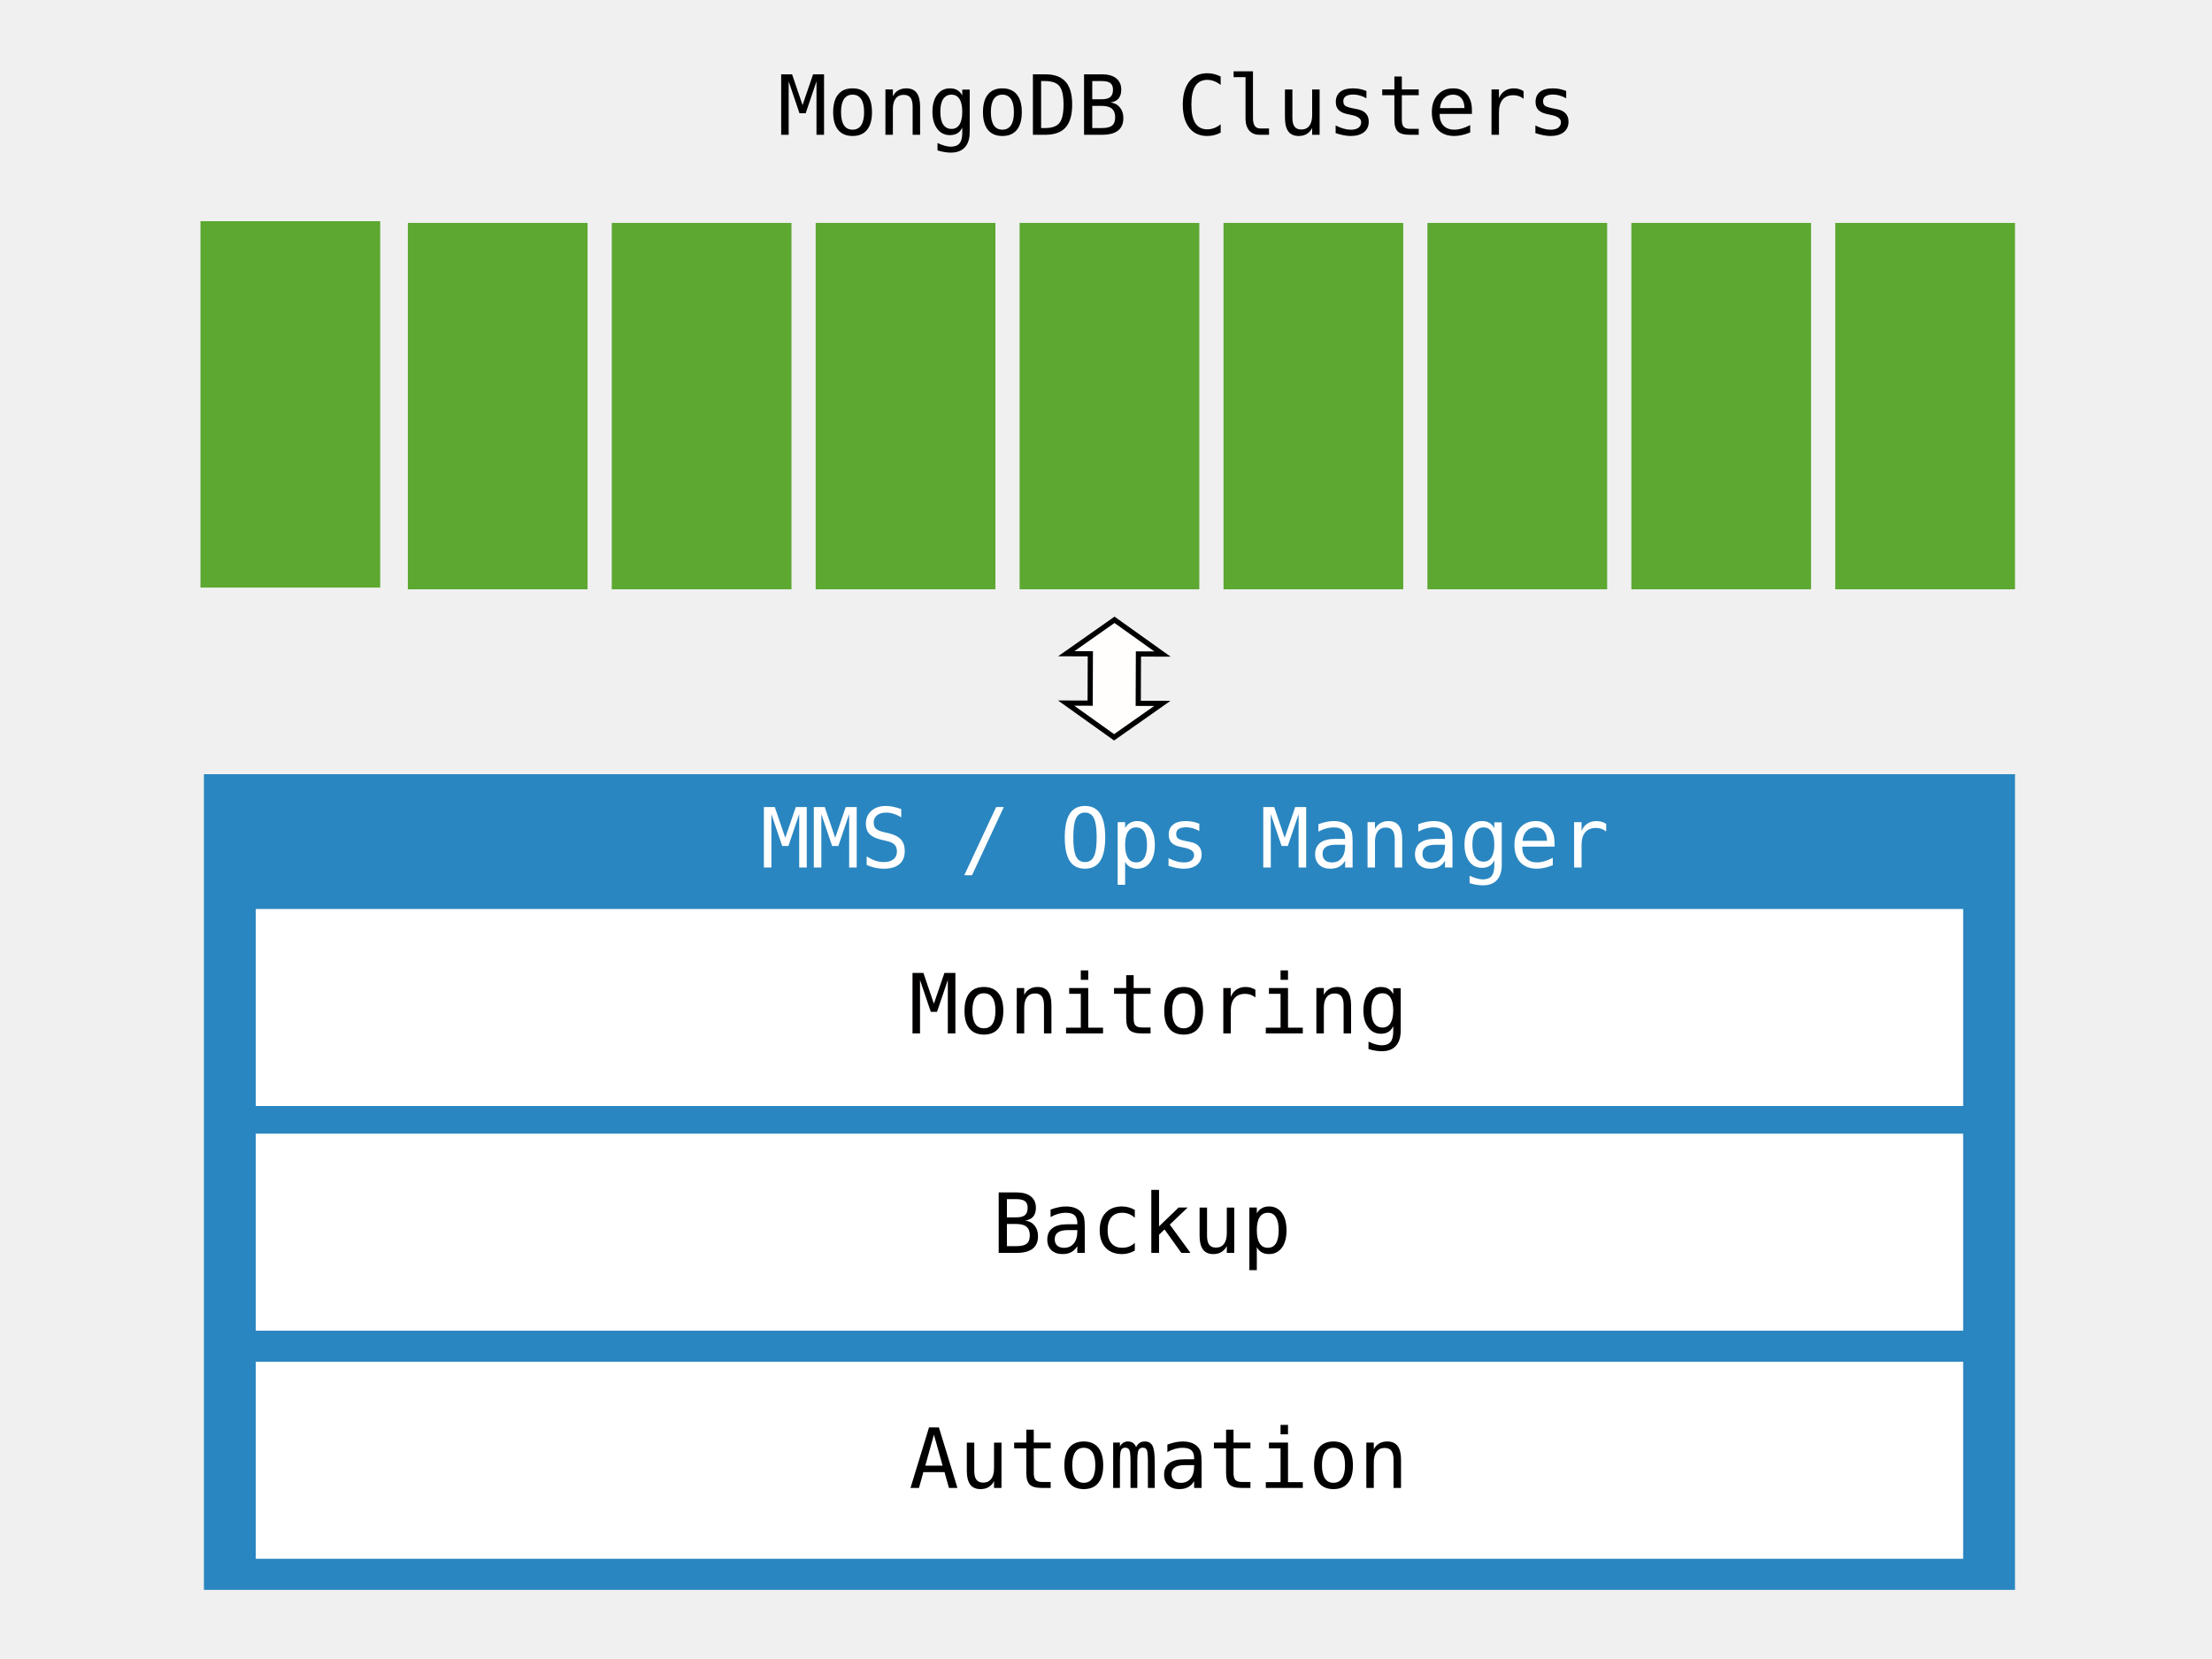
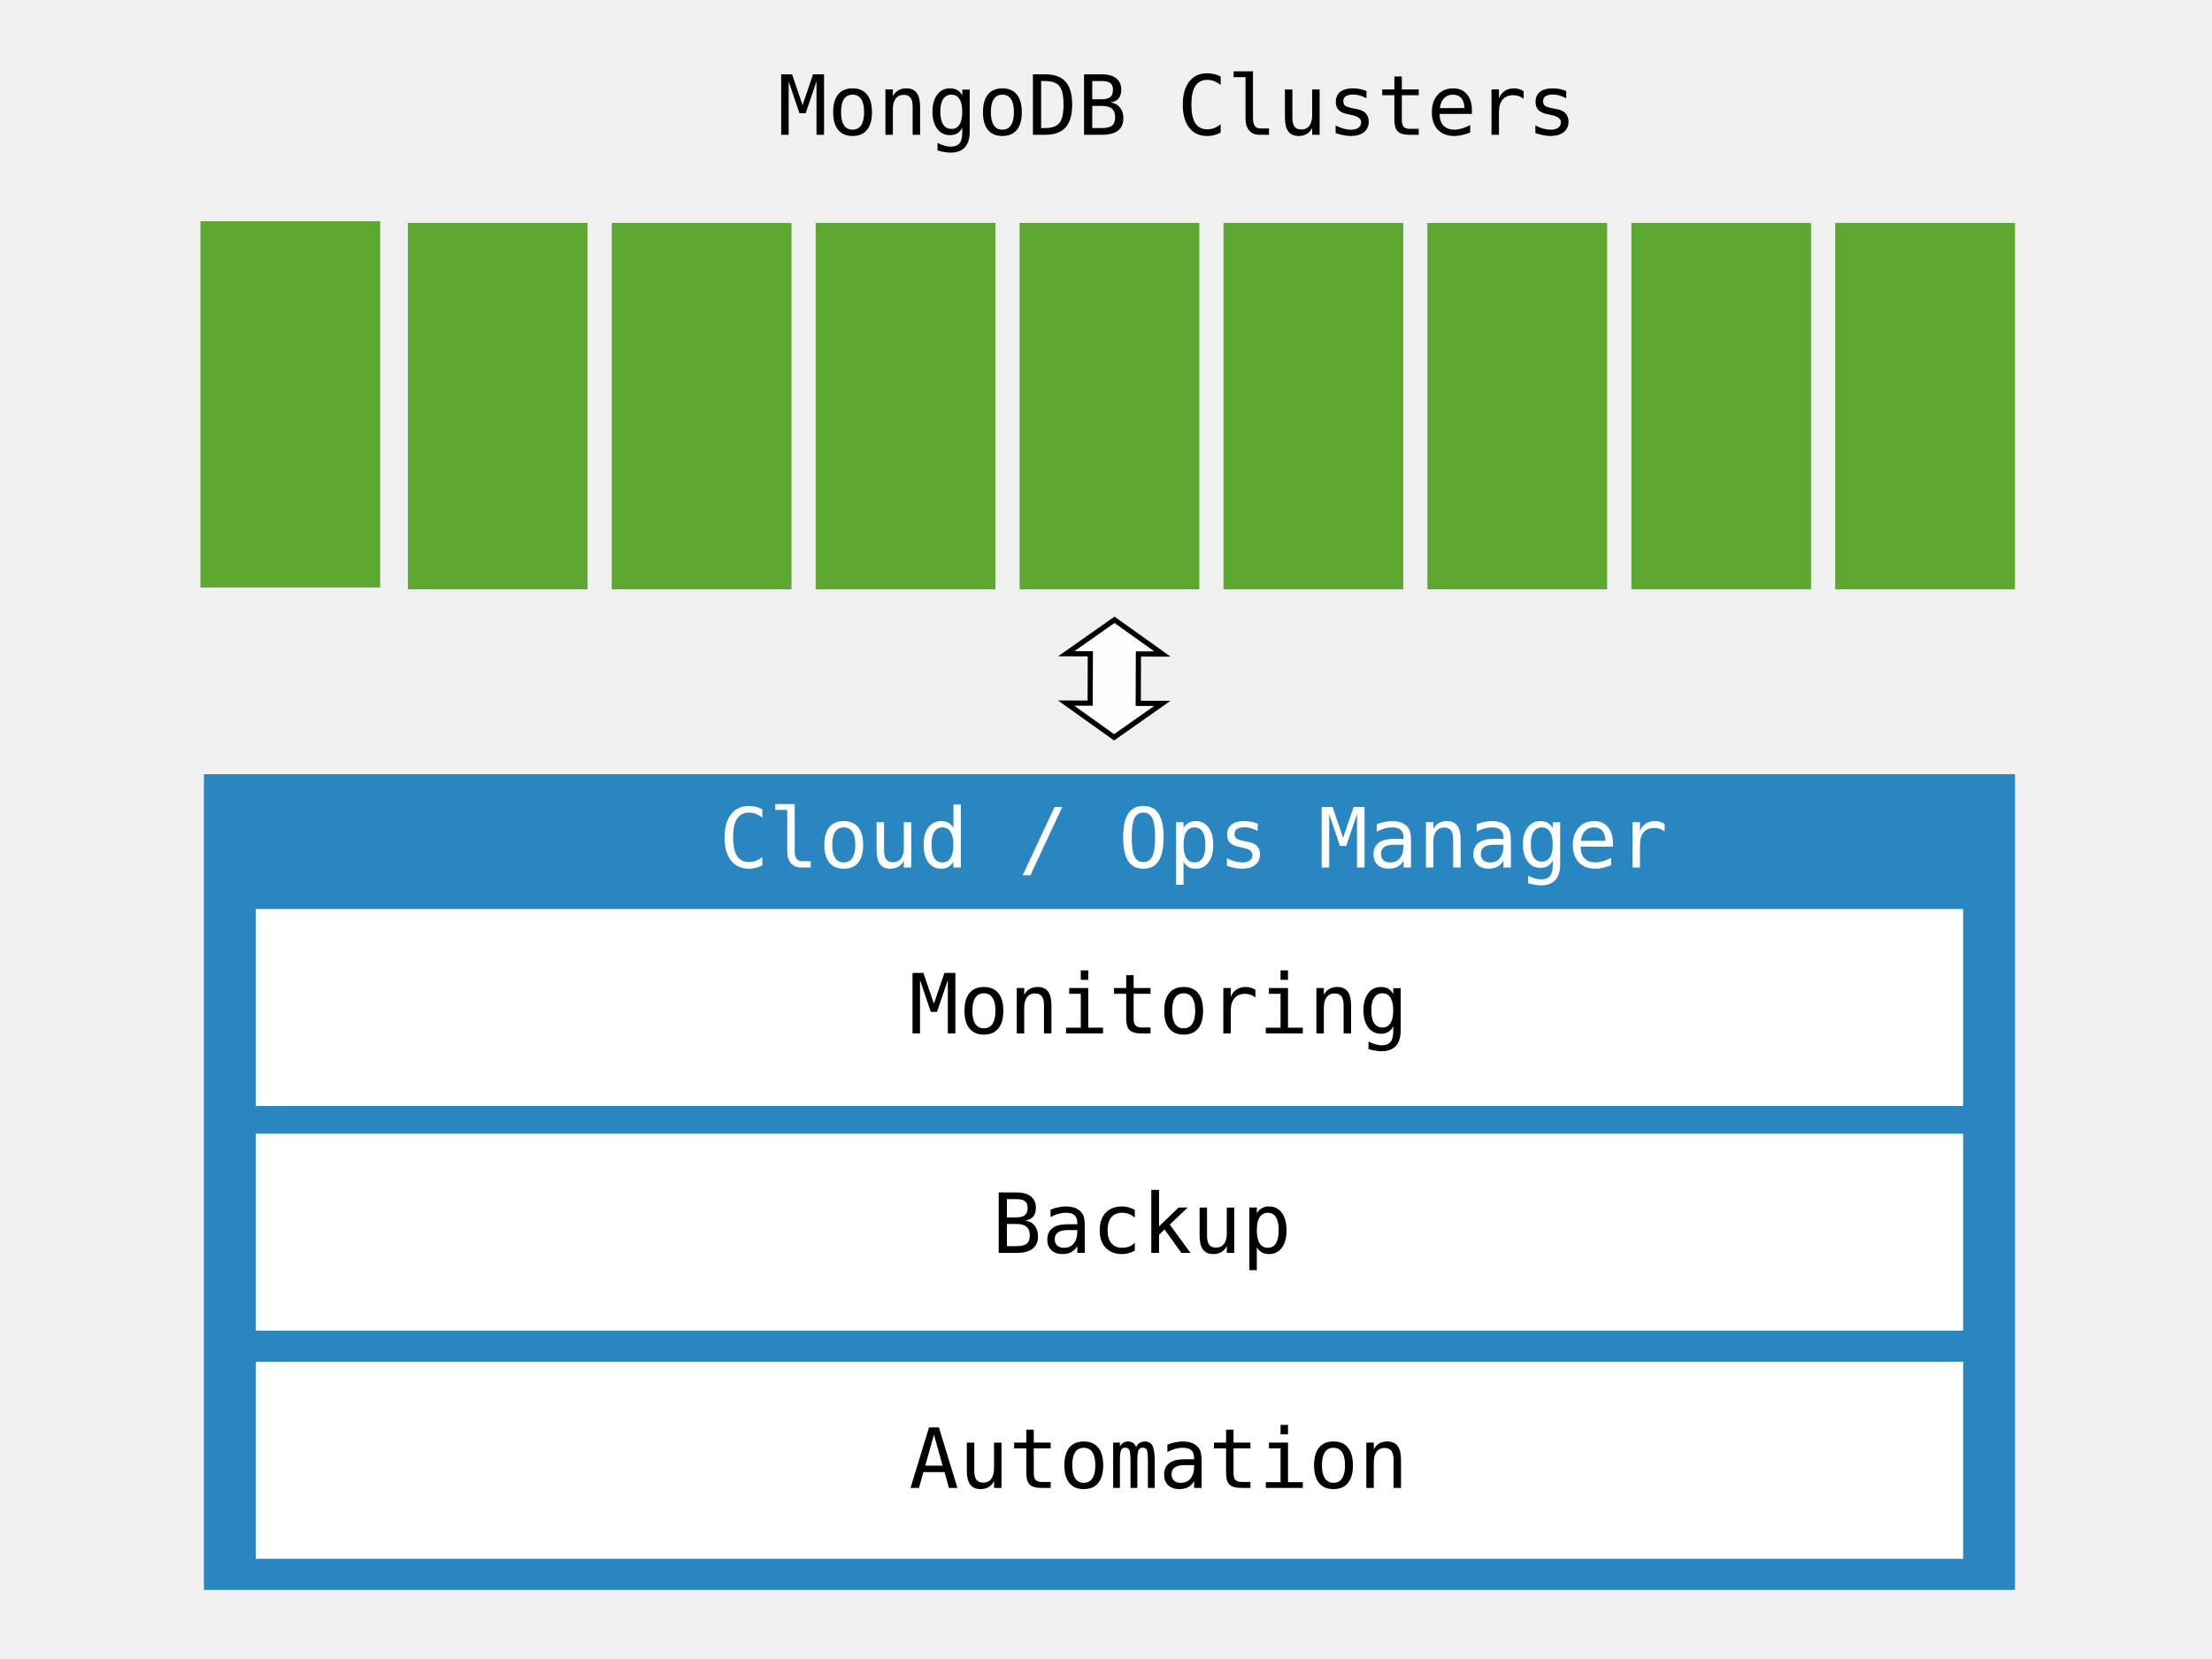
<svg xmlns="http://www.w3.org/2000/svg" version="1.1" x="0" y="0" width="640" height="480" viewBox="0, 0, 640, 480">
  <g id="Layer_1">
    <path d="M59,224 L583,224 L583,460 L59,460 z" fill="#2A86C0" id="svg_3" />
    <path d="M74,394 L568,394 L568,451 L74,451 z" fill="#FFFFFF" id="svg_18" />
    <path d="M74,328 L568,328 L568,385 L74,385 z" fill="#FFFFFF" id="svg_18" />
    <path d="M74,263 L568,263 L568,320 L74,320 z" fill="#FFFFFF" id="svg_18" />
    <text transform="matrix(1, 0, 0, 1, 323, 357.5)" id="svg_22">
      <tspan x="-36" y="5" font-family="Inconsolata" font-size="24" fill="#000000">Backup</tspan>
    </text>
    <path d="M58,64 L110,64 L110,170 L58,170 z" fill="#5CA831" id="svg_6" />
    <path d="M118,64.5 L170,64.5 L170,170.5 L118,170.5 z" fill="#5CA831" id="svg_8" />
    <path d="M177,64.5 L229,64.5 L229,170.5 L177,170.5 z" fill="#5CA831" id="svg_9" />
    <path d="M236,64.5 L288,64.5 L288,170.5 L236,170.5 z" fill="#5CA831" id="svg_10" />
    <path d="M295,64.5 L347,64.5 L347,170.5 L295,170.5 z" fill="#5CA831" id="svg_11" />
    <path d="M354,64.5 L406,64.5 L406,170.5 L354,170.5 z" fill="#5CA831" id="svg_12" />
    <path d="M413,64.5 L465,64.5 L465,170.5 L413,170.5 z" fill="#5CA831" id="svg_13" />
    <path d="M472,64.5 L524,64.5 L524,170.5 L472,170.5 z" fill="#5CA831" id="svg_14" />
    <path d="M531,64.5 L583,64.5 L583,170.5 L531,170.5 z" fill="#5CA831" id="svg_15" />
    <text transform="matrix(1, 0, 0, 1, 321, 34)" id="svg_16">
      <tspan x="-96" y="5" font-family="Inconsolata" font-size="24" fill="#000000">MongoDB Clusters</tspan>
    </text>
    <text transform="matrix(1, 0, 0, 1, 322, 246)" id="svg_20">
-       <tspan x="-102" y="5" font-family="Inconsolata" font-size="24" fill="#FFFFFF">MMS / Ops Manager</tspan>
+       <tspan x="-114" y="5" font-family="Inconsolata" font-size="24" fill="#FFFFFF">Cloud / Ops Manager</tspan>
    </text>
    <text transform="matrix(1, 0, 0, 1, 323, 294)" id="svg_21">
      <tspan x="-60" y="5" font-family="Inconsolata" font-size="24" fill="#020000">Monitoring</tspan>
    </text>
    <text transform="matrix(1, 0, 0, 1, 323, 425.5)" id="svg_23">
      <tspan x="-60" y="5" font-family="Inconsolata" font-size="24" fill="#000000">Automation</tspan>
    </text>
    <g id="svg_24">
      <path d="M322.338,213.328 L308.458,203.42 L315.416,203.445 L315.468,189.16 L308.51,189.135 L322.461,179.329 L336.341,189.236 L329.384,189.21 L329.332,203.496 L336.29,203.521 L322.338,213.328 z" fill="#FFFEFC" />
      <path d="M322.338,213.328 L308.458,203.42 L315.416,203.445 L315.468,189.16 L308.51,189.135 L322.461,179.329 L336.341,189.236 L329.384,189.21 L329.332,203.496 L336.29,203.521 L322.338,213.328 z" fill-opacity="0" stroke="#000000" stroke-width="1.5" />
    </g>
  </g>
</svg>
